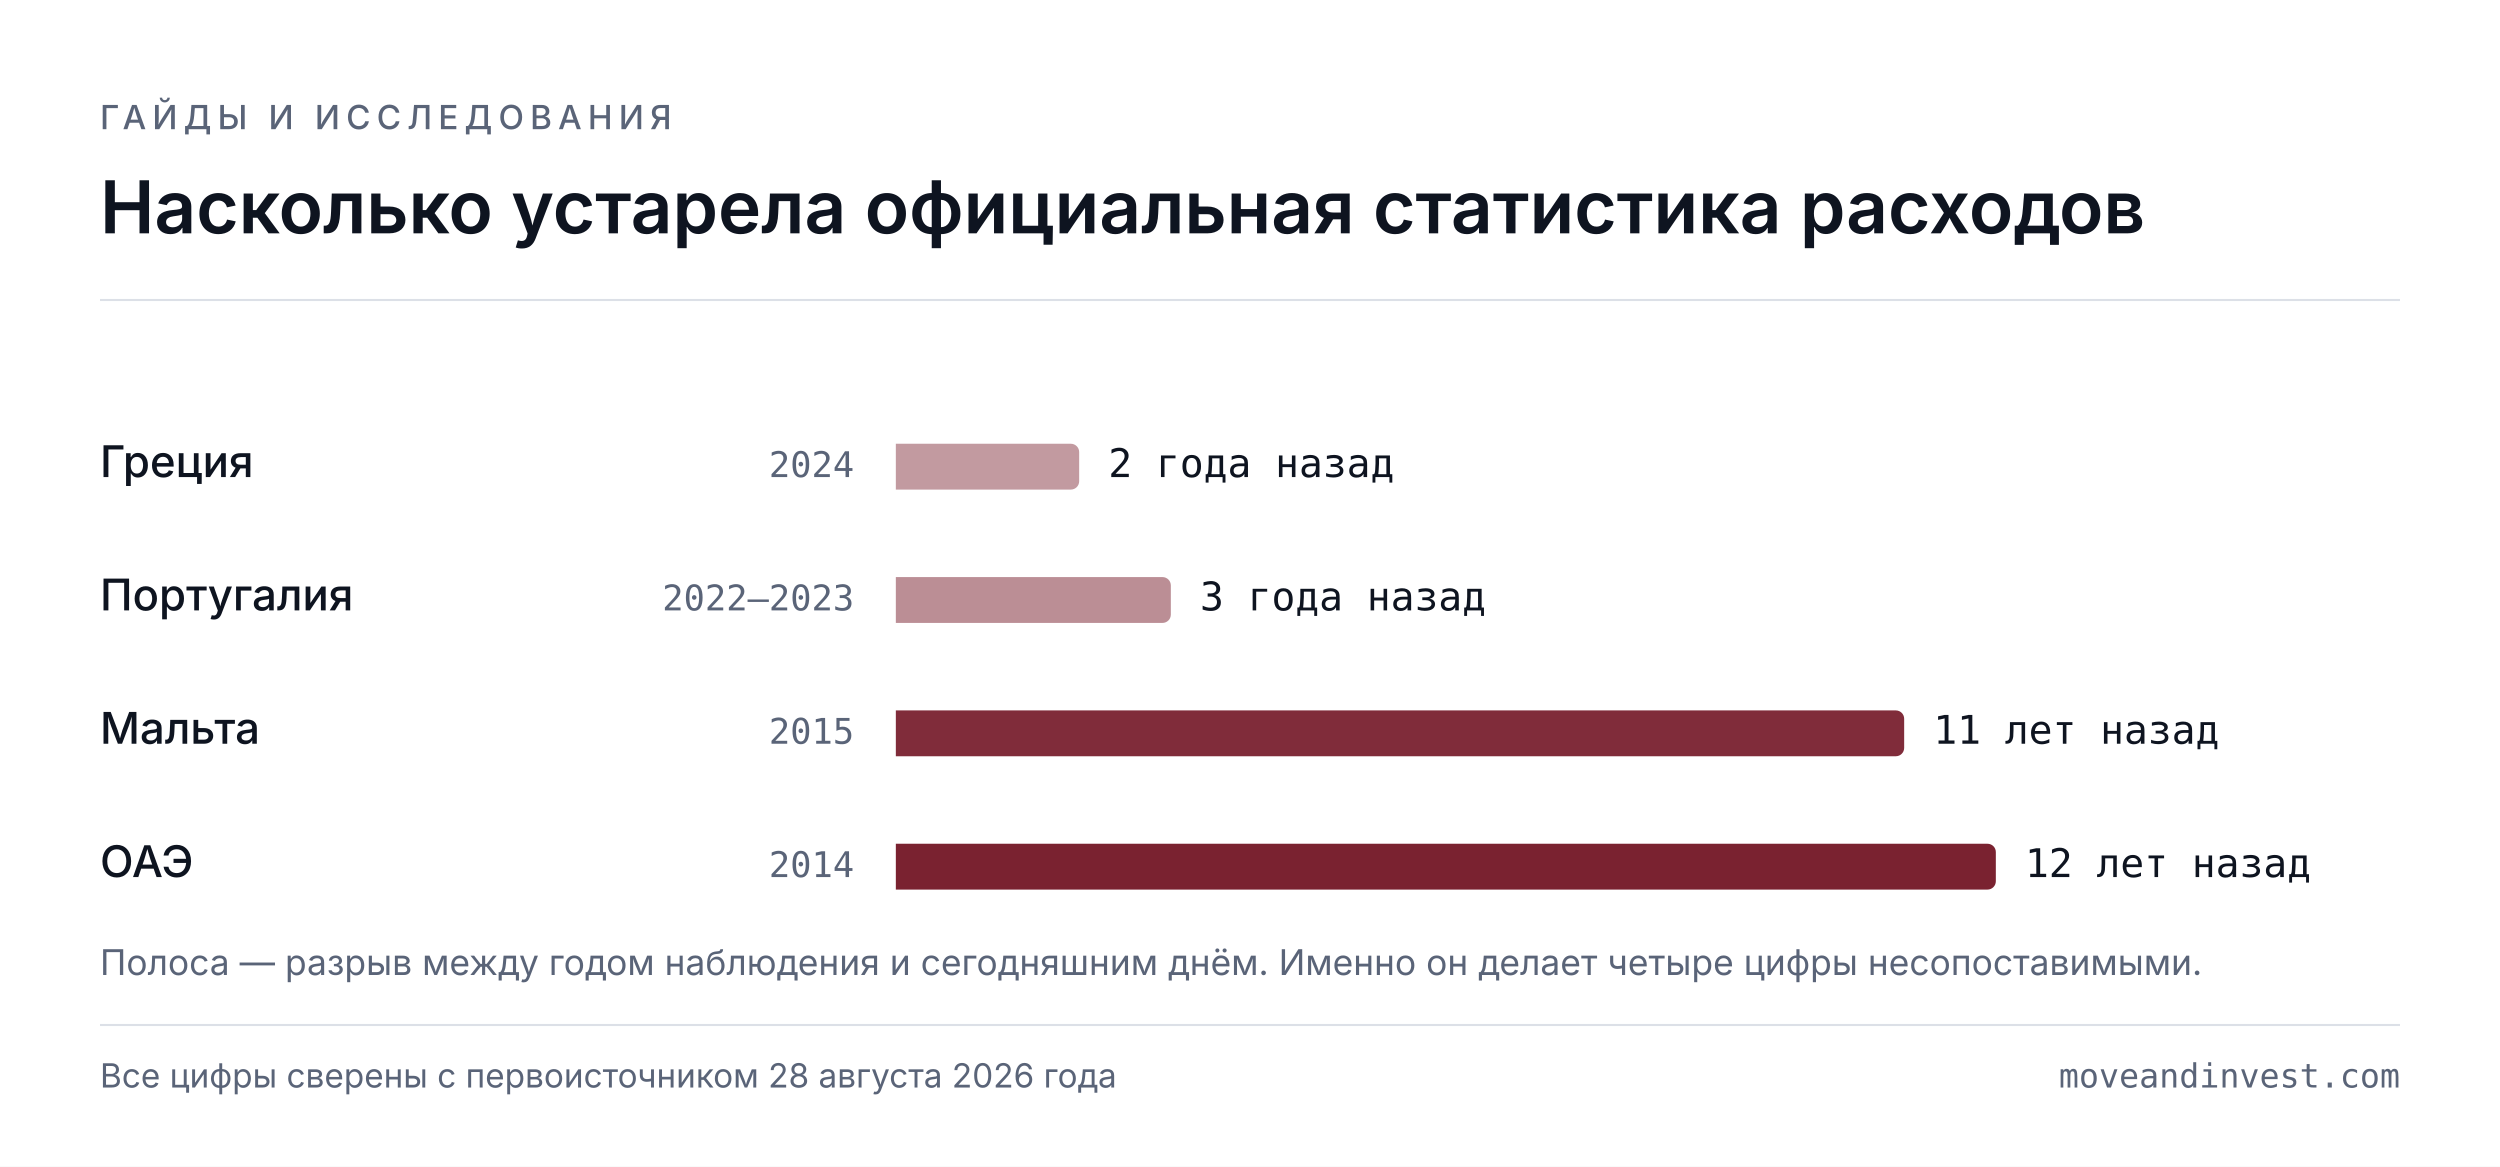
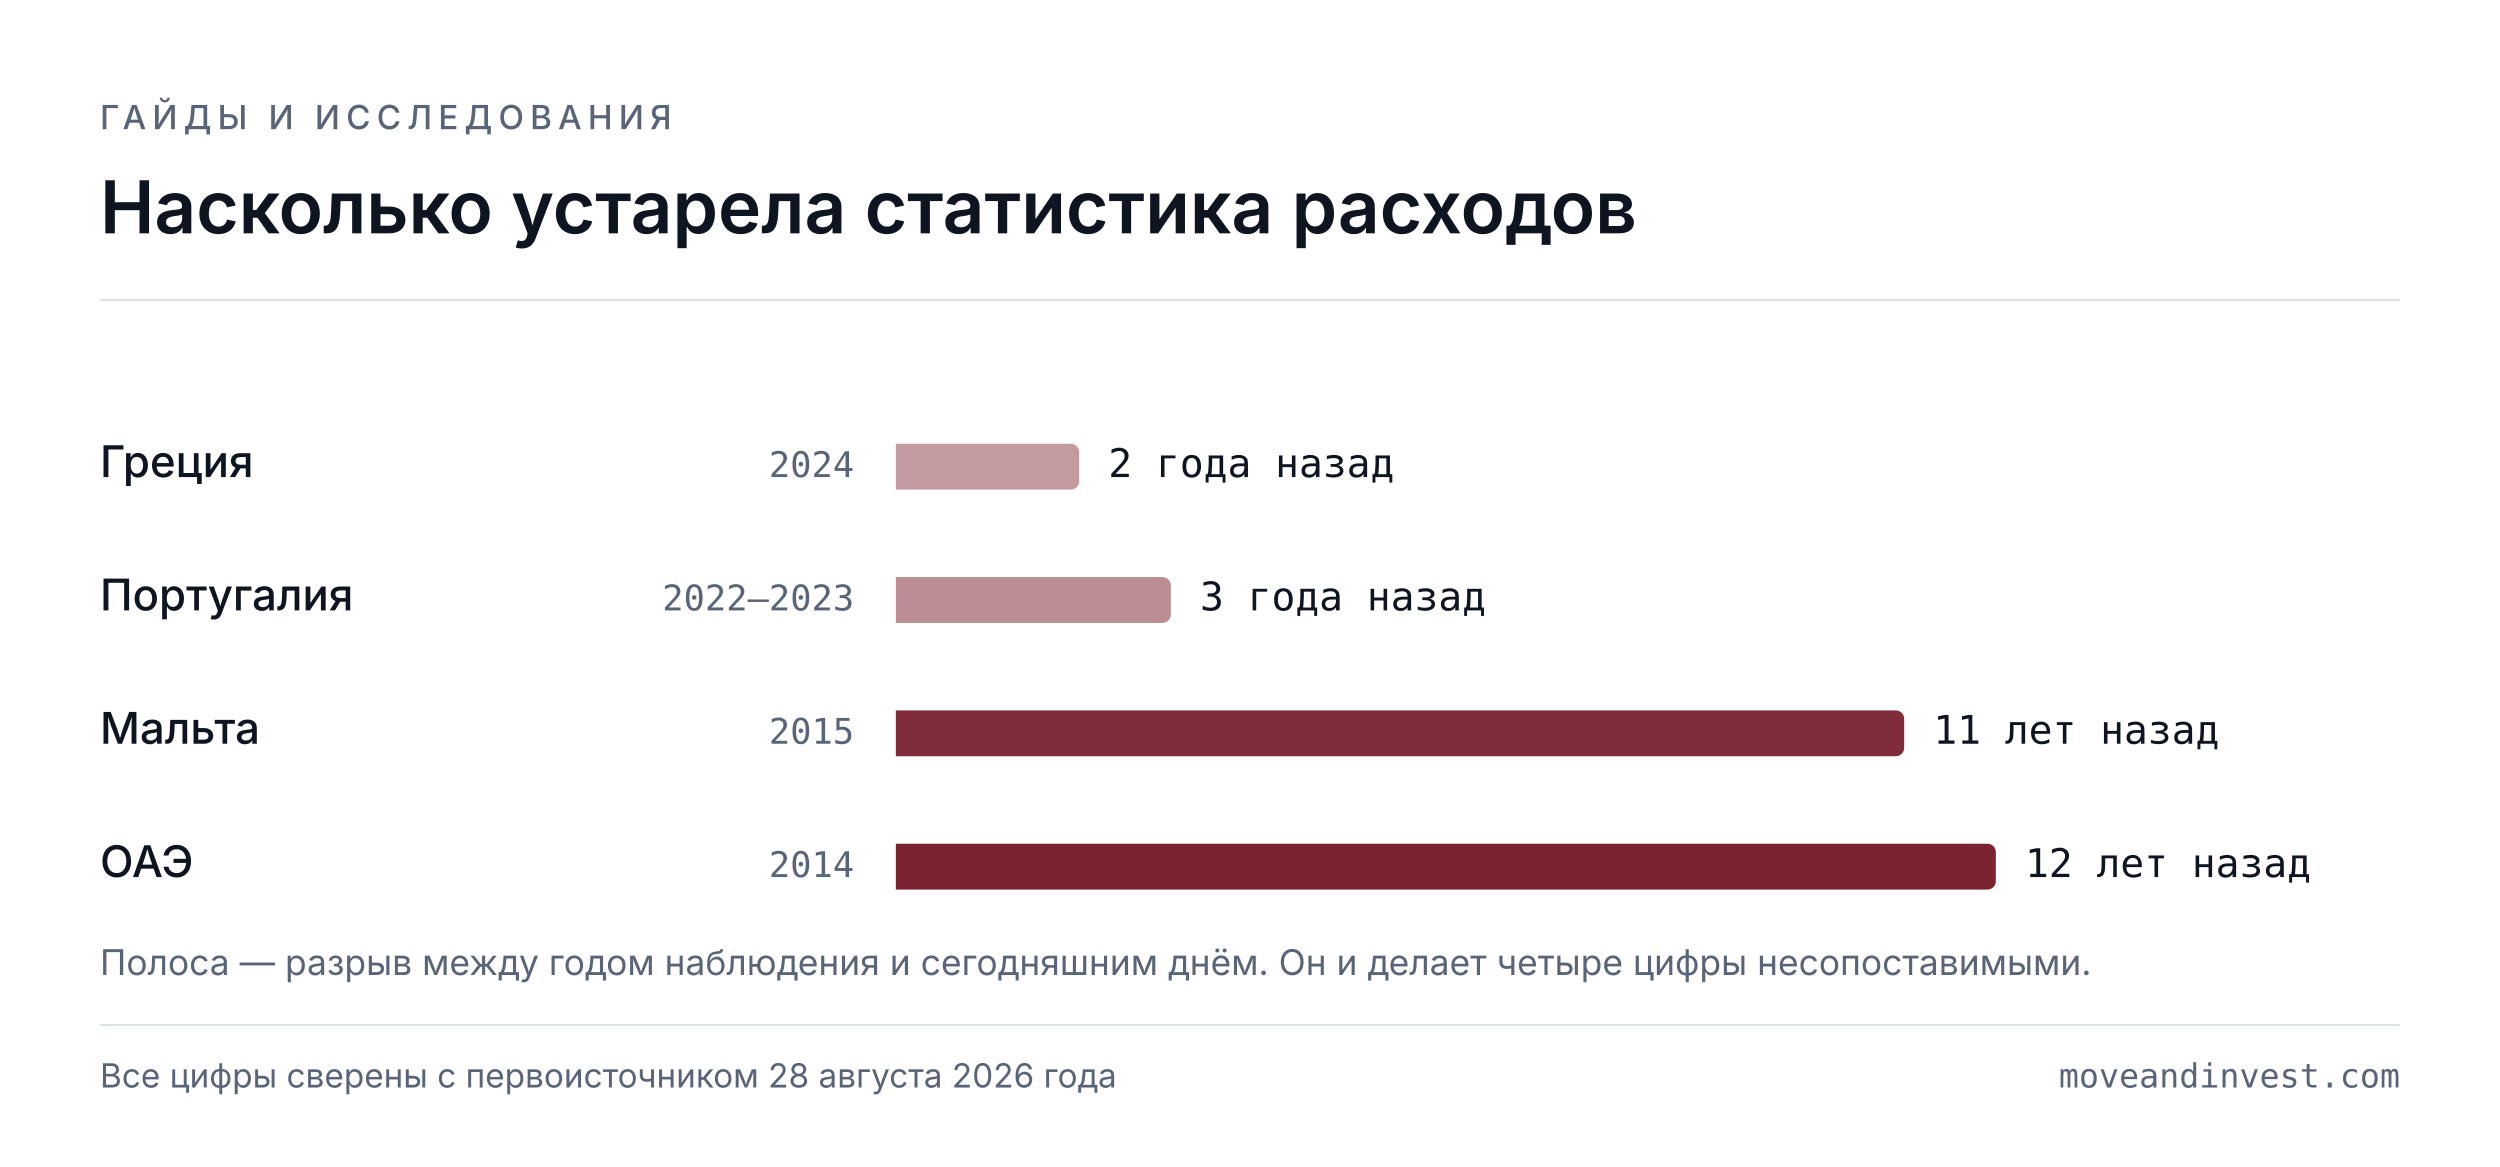
- <svg xmlns="http://www.w3.org/2000/svg" viewBox="0 0 1200 560" width="1200" height="560" role="img" aria-label="Насколько устарела официальная статистика расходов">
+ <svg xmlns="http://www.w3.org/2000/svg" viewBox="0 0 1200 560" width="1200" height="560" role="img" aria-label="Насколько устарела статистика расходов">
  <rect width="1200" height="560" fill="#ffffff" />
  <text x="48" y="62" font-family="Inter, system-ui, sans-serif" font-size="16" font-weight="500" fill="#5a6478" text-anchor="start" letter-spacing="2.93">ГАЙДЫ И ИССЛЕДОВАНИЯ</text>
-   <text x="48" y="112" font-family="Inter, system-ui, sans-serif" font-size="35" font-weight="600" fill="#0e1420" text-anchor="start">Насколько устарела официальная статистика расходов</text>
+   <text x="48" y="112" font-family="Inter, system-ui, sans-serif" font-size="35" font-weight="600" fill="#0e1420" text-anchor="start">Насколько устарела статистика расходов</text>
  <line x1="48" y1="144" x2="1152" y2="144" stroke="#dce0e7" stroke-width="1" />
  <text x="48" y="229" font-family="Inter, system-ui, sans-serif" font-size="21" font-weight="500" fill="#0e1420" text-anchor="start">Греция</text>
  <text x="410" y="229" font-family="'JetBrains Mono', ui-monospace, monospace" font-size="17" font-weight="400" fill="#5a6478" text-anchor="end">2024</text>
  <path d="M430 213 h84 a4 4 0 0 1 4 4 v14 a4 4 0 0 1 -4 4 h-84 z" fill="#7a2230" opacity="0.46" />
  <text x="532" y="229" font-family="'JetBrains Mono', ui-monospace, monospace" font-size="19" font-weight="400" fill="#0e1420" text-anchor="start">2 года назад</text>
  <text x="48" y="293" font-family="Inter, system-ui, sans-serif" font-size="21" font-weight="500" fill="#0e1420" text-anchor="start">Португалия</text>
  <text x="410" y="293" font-family="'JetBrains Mono', ui-monospace, monospace" font-size="17" font-weight="400" fill="#5a6478" text-anchor="end">2022–2023</text>
  <path d="M430 277 h128 a4 4 0 0 1 4 4 v14 a4 4 0 0 1 -4 4 h-128 z" fill="#7a2230" opacity="0.51" />
  <text x="576" y="293" font-family="'JetBrains Mono', ui-monospace, monospace" font-size="19" font-weight="400" fill="#0e1420" text-anchor="start">3 года назад</text>
  <text x="48" y="357" font-family="Inter, system-ui, sans-serif" font-size="21" font-weight="500" fill="#0e1420" text-anchor="start">Мальта</text>
  <text x="410" y="357" font-family="'JetBrains Mono', ui-monospace, monospace" font-size="17" font-weight="400" fill="#5a6478" text-anchor="end">2015</text>
  <path d="M430 341 h480 a4 4 0 0 1 4 4 v14 a4 4 0 0 1 -4 4 h-480 z" fill="#7a2230" opacity="0.95" />
  <text x="928" y="357" font-family="'JetBrains Mono', ui-monospace, monospace" font-size="19" font-weight="400" fill="#0e1420" text-anchor="start">11 лет назад</text>
  <text x="48" y="421" font-family="Inter, system-ui, sans-serif" font-size="21" font-weight="500" fill="#0e1420" text-anchor="start">ОАЭ</text>
  <text x="410" y="421" font-family="'JetBrains Mono', ui-monospace, monospace" font-size="17" font-weight="400" fill="#5a6478" text-anchor="end">2014</text>
  <path d="M430 405 h524 a4 4 0 0 1 4 4 v14 a4 4 0 0 1 -4 4 h-524 z" fill="#7a2230" opacity="1.00" />
  <text x="972" y="421" font-family="'JetBrains Mono', ui-monospace, monospace" font-size="19" font-weight="400" fill="#0e1420" text-anchor="start">12 лет назад</text>
-   <text x="48" y="468" font-family="Inter, system-ui, sans-serif" font-size="17" font-weight="400" fill="#5a6478" text-anchor="start">Полоса — разрыв между годом наблюдения и сегодняшним днём. Именно он делает четыре цифры несопоставимыми.</text>
+   <text x="48" y="468" font-family="Inter, system-ui, sans-serif" font-size="17" font-weight="400" fill="#5a6478" text-anchor="start">Полоса — разрыв между годом наблюдения и сегодняшним днём. Он и делает четыре цифры несопоставимыми.</text>
  <line x1="48" y1="492" x2="1152" y2="492" stroke="#dce0e7" stroke-width="1" />
  <text x="48" y="522" font-family="Inter, system-ui, sans-serif" font-size="16" font-weight="400" fill="#5a6478" text-anchor="start">Все цифры сверены с первоисточником 28 августа 2026 года</text>
  <text x="1152" y="522" font-family="'JetBrains Mono', ui-monospace, monospace" font-size="16" font-weight="400" fill="#5a6478" text-anchor="end">moveandinvest.com</text>
</svg>
